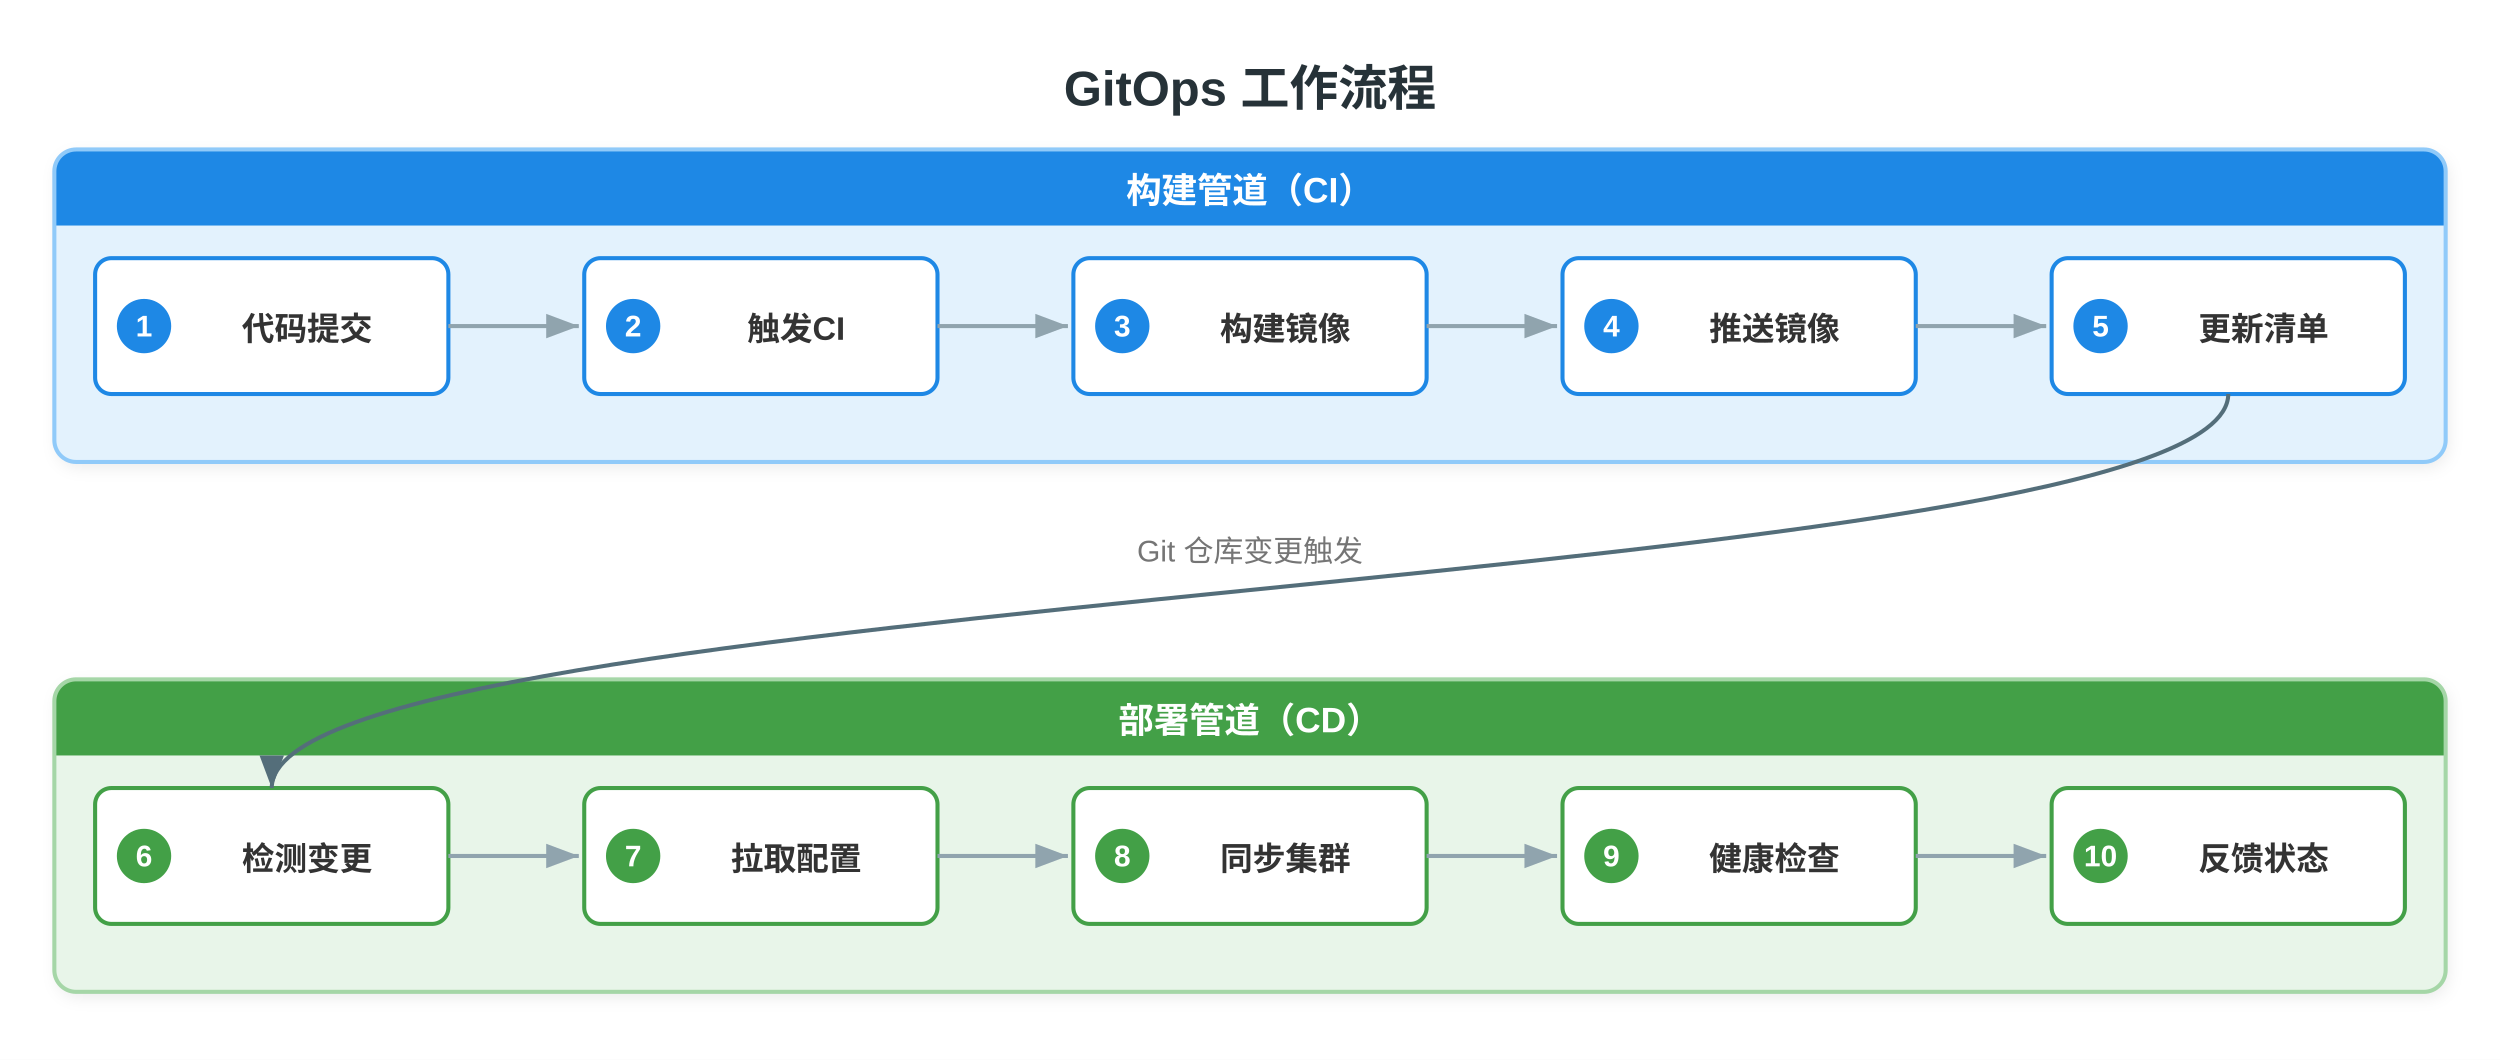
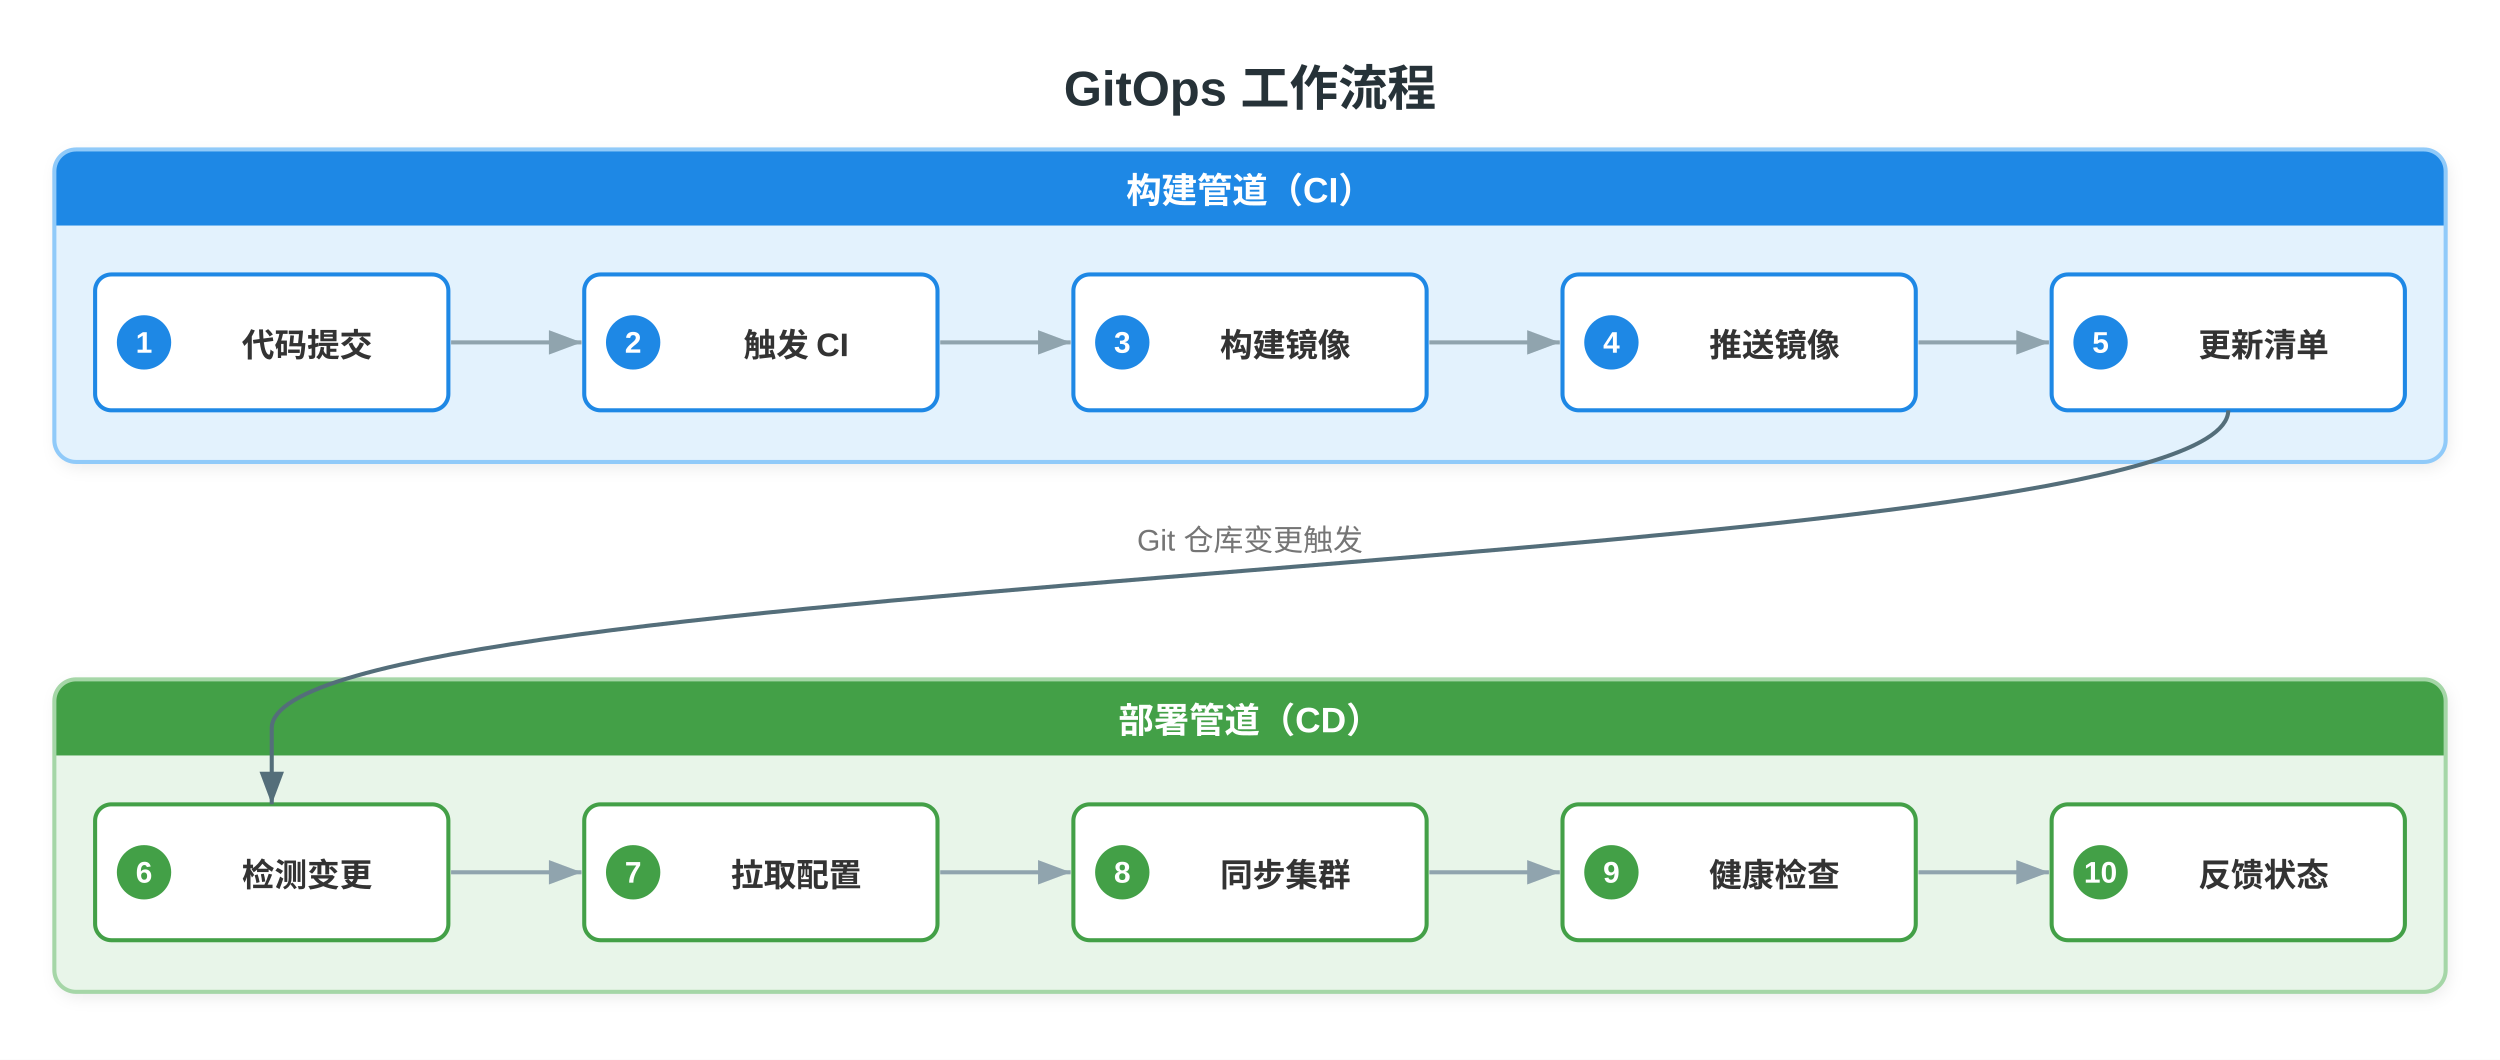
<svg xmlns="http://www.w3.org/2000/svg" viewBox="0 0 920 390" font-family="'Segoe UI',Arial,sans-serif">
  <defs>
    <filter id="shadow" x="-5%" y="-5%" width="110%" height="115%">
      <feDropShadow dx="1" dy="2" flood-color="#000" flood-opacity="0.08" stdDeviation="3" />
    </filter>
    <marker id="ah" markerWidth="8" markerHeight="6" refX="8" refY="3" orient="auto">
      <path d="M0,0 L8,3 L0,6Z" fill="#90A4AE" />
    </marker>
    <marker id="ahd" markerWidth="8" markerHeight="6" refX="8" refY="3" orient="auto">
      <path d="M0,0 L8,3 L0,6Z" fill="#546E7A" />
    </marker>
  </defs>
  <rect x="0" y="0" width="920" height="390" fill="#FFFFFF" />
  <text x="460" y="28" text-anchor="middle" dominant-baseline="central" font-size="18" font-weight="bold" fill="#263238">GitOps 工作流程</text>
  <rect x="20" y="55" width="880" height="115" rx="8" fill="#E3F2FD" filter="url(#shadow)" />
  <path d="M28,55 H892 Q900,55 900,63 V83 H20 V63 Q20,55 28,55 Z" fill="#1E88E5" />
  <rect x="20" y="55" width="880" height="115" rx="8" fill="none" stroke="#90CAF9" stroke-width="1.5" />
  <text x="460" y="69" text-anchor="middle" dominant-baseline="central" font-size="13" font-weight="bold" fill="#FFFFFF">构建管道（CI）</text>
-   <rect x="35" y="95" width="130" height="50" rx="6" fill="#FFFFFF" stroke="#1E88E5" stroke-width="1.5" />
-   <circle cx="53" cy="120" r="10" fill="#1E88E5" />
-   <text x="53" y="120" text-anchor="middle" dominant-baseline="central" font-size="11" font-weight="bold" fill="#FFFFFF">1</text>
-   <text x="113" y="120" text-anchor="middle" dominant-baseline="central" font-size="12" font-weight="600" fill="#333333">代码提交</text>
-   <rect x="215" y="95" width="130" height="50" rx="6" fill="#FFFFFF" stroke="#1E88E5" stroke-width="1.5" />
-   <circle cx="233" cy="120" r="10" fill="#1E88E5" />
-   <text x="233" y="120" text-anchor="middle" dominant-baseline="central" font-size="11" font-weight="bold" fill="#FFFFFF">2</text>
-   <text x="293" y="120" text-anchor="middle" dominant-baseline="central" font-size="12" font-weight="600" fill="#333333">触发CI</text>
-   <rect x="395" y="95" width="130" height="50" rx="6" fill="#FFFFFF" stroke="#1E88E5" stroke-width="1.5" />
-   <circle cx="413" cy="120" r="10" fill="#1E88E5" />
-   <text x="413" y="120" text-anchor="middle" dominant-baseline="central" font-size="11" font-weight="bold" fill="#FFFFFF">3</text>
-   <text x="473" y="120" text-anchor="middle" dominant-baseline="central" font-size="12" font-weight="600" fill="#333333">构建镜像</text>
-   <rect x="575" y="95" width="130" height="50" rx="6" fill="#FFFFFF" stroke="#1E88E5" stroke-width="1.5" />
-   <circle cx="593" cy="120" r="10" fill="#1E88E5" />
-   <text x="593" y="120" text-anchor="middle" dominant-baseline="central" font-size="11" font-weight="bold" fill="#FFFFFF">4</text>
-   <text x="653" y="120" text-anchor="middle" dominant-baseline="central" font-size="12" font-weight="600" fill="#333333">推送镜像</text>
-   <rect x="755" y="95" width="130" height="50" rx="6" fill="#FFFFFF" stroke="#1E88E5" stroke-width="1.5" />
-   <circle cx="773" cy="120" r="10" fill="#1E88E5" />
-   <text x="773" y="120" text-anchor="middle" dominant-baseline="central" font-size="11" font-weight="bold" fill="#FFFFFF">5</text>
-   <text x="833" y="120" text-anchor="middle" dominant-baseline="central" font-size="12" font-weight="600" fill="#333333">更新清单</text>
+   <rect x="35" y="101" width="130" height="50" rx="6" fill="#FFFFFF" stroke="#1E88E5" stroke-width="1.5" />
+   <circle cx="53" cy="126" r="10" fill="#1E88E5" />
+   <text x="53" y="126" text-anchor="middle" dominant-baseline="central" font-size="11" font-weight="bold" fill="#FFFFFF">1</text>
+   <text x="113" y="126" text-anchor="middle" dominant-baseline="central" font-size="12" font-weight="600" fill="#333333">代码提交</text>
+   <rect x="215" y="101" width="130" height="50" rx="6" fill="#FFFFFF" stroke="#1E88E5" stroke-width="1.5" />
+   <circle cx="233" cy="126" r="10" fill="#1E88E5" />
+   <text x="233" y="126" text-anchor="middle" dominant-baseline="central" font-size="11" font-weight="bold" fill="#FFFFFF">2</text>
+   <text x="293" y="126" text-anchor="middle" dominant-baseline="central" font-size="12" font-weight="600" fill="#333333">触发 CI</text>
+   <rect x="395" y="101" width="130" height="50" rx="6" fill="#FFFFFF" stroke="#1E88E5" stroke-width="1.5" />
+   <circle cx="413" cy="126" r="10" fill="#1E88E5" />
+   <text x="413" y="126" text-anchor="middle" dominant-baseline="central" font-size="11" font-weight="bold" fill="#FFFFFF">3</text>
+   <text x="473" y="126" text-anchor="middle" dominant-baseline="central" font-size="12" font-weight="600" fill="#333333">构建镜像</text>
+   <rect x="575" y="101" width="130" height="50" rx="6" fill="#FFFFFF" stroke="#1E88E5" stroke-width="1.5" />
+   <circle cx="593" cy="126" r="10" fill="#1E88E5" />
+   <text x="593" y="126" text-anchor="middle" dominant-baseline="central" font-size="11" font-weight="bold" fill="#FFFFFF">4</text>
+   <text x="653" y="126" text-anchor="middle" dominant-baseline="central" font-size="12" font-weight="600" fill="#333333">推送镜像</text>
+   <rect x="755" y="101" width="130" height="50" rx="6" fill="#FFFFFF" stroke="#1E88E5" stroke-width="1.5" />
+   <circle cx="773" cy="126" r="10" fill="#1E88E5" />
+   <text x="773" y="126" text-anchor="middle" dominant-baseline="central" font-size="11" font-weight="bold" fill="#FFFFFF">5</text>
+   <text x="833" y="126" text-anchor="middle" dominant-baseline="central" font-size="12" font-weight="600" fill="#333333">更新清单</text>
  <rect x="20" y="250" width="880" height="115" rx="8" fill="#E8F5E9" filter="url(#shadow)" />
  <path d="M28,250 H892 Q900,250 900,258 V278 H20 V258 Q20,250 28,250 Z" fill="#43A047" />
  <rect x="20" y="250" width="880" height="115" rx="8" fill="none" stroke="#A5D6A7" stroke-width="1.5" />
  <text x="460" y="264" text-anchor="middle" dominant-baseline="central" font-size="13" font-weight="bold" fill="#FFFFFF">部署管道（CD）</text>
-   <rect x="35" y="290" width="130" height="50" rx="6" fill="#FFFFFF" stroke="#43A047" stroke-width="1.5" />
-   <circle cx="53" cy="315" r="10" fill="#43A047" />
-   <text x="53" y="315" text-anchor="middle" dominant-baseline="central" font-size="11" font-weight="bold" fill="#FFFFFF">6</text>
-   <text x="113" y="315" text-anchor="middle" dominant-baseline="central" font-size="12" font-weight="600" fill="#333333">检测变更</text>
-   <rect x="215" y="290" width="130" height="50" rx="6" fill="#FFFFFF" stroke="#43A047" stroke-width="1.5" />
-   <circle cx="233" cy="315" r="10" fill="#43A047" />
-   <text x="233" y="315" text-anchor="middle" dominant-baseline="central" font-size="11" font-weight="bold" fill="#FFFFFF">7</text>
-   <text x="293" y="315" text-anchor="middle" dominant-baseline="central" font-size="12" font-weight="600" fill="#333333">拉取配置</text>
-   <rect x="395" y="290" width="130" height="50" rx="6" fill="#FFFFFF" stroke="#43A047" stroke-width="1.5" />
-   <circle cx="413" cy="315" r="10" fill="#43A047" />
-   <text x="413" y="315" text-anchor="middle" dominant-baseline="central" font-size="11" font-weight="bold" fill="#FFFFFF">8</text>
-   <text x="473" y="315" text-anchor="middle" dominant-baseline="central" font-size="12" font-weight="600" fill="#333333">同步集群</text>
-   <rect x="575" y="290" width="130" height="50" rx="6" fill="#FFFFFF" stroke="#43A047" stroke-width="1.5" />
-   <circle cx="593" cy="315" r="10" fill="#43A047" />
-   <text x="593" y="315" text-anchor="middle" dominant-baseline="central" font-size="11" font-weight="bold" fill="#FFFFFF">9</text>
-   <text x="653" y="315" text-anchor="middle" dominant-baseline="central" font-size="12" font-weight="600" fill="#333333">健康检查</text>
-   <rect x="755" y="290" width="130" height="50" rx="6" fill="#FFFFFF" stroke="#43A047" stroke-width="1.5" />
-   <circle cx="773" cy="315" r="10" fill="#43A047" />
-   <text x="773" y="315" text-anchor="middle" dominant-baseline="central" font-size="11" font-weight="bold" fill="#FFFFFF">10</text>
-   <text x="833" y="315" text-anchor="middle" dominant-baseline="central" font-size="12" font-weight="600" fill="#333333">反馈状态</text>
-   <line x1="165" y1="120" x2="213" y2="120" stroke="#90A4AE" stroke-width="1.5" marker-end="url(#ah)" />
-   <line x1="345" y1="120" x2="393" y2="120" stroke="#90A4AE" stroke-width="1.5" marker-end="url(#ah)" />
-   <line x1="525" y1="120" x2="573" y2="120" stroke="#90A4AE" stroke-width="1.5" marker-end="url(#ah)" />
-   <line x1="705" y1="120" x2="753" y2="120" stroke="#90A4AE" stroke-width="1.5" marker-end="url(#ah)" />
-   <line x1="165" y1="315" x2="213" y2="315" stroke="#90A4AE" stroke-width="1.5" marker-end="url(#ah)" />
-   <line x1="345" y1="315" x2="393" y2="315" stroke="#90A4AE" stroke-width="1.5" marker-end="url(#ah)" />
-   <line x1="525" y1="315" x2="573" y2="315" stroke="#90A4AE" stroke-width="1.5" marker-end="url(#ah)" />
-   <line x1="705" y1="315" x2="753" y2="315" stroke="#90A4AE" stroke-width="1.5" marker-end="url(#ah)" />
-   <path d="M820,145 C820,217 100,217 100,290" fill="none" stroke="#546E7A" stroke-width="1.5" marker-end="url(#ahd)" />
-   <text x="460" y="200" text-anchor="middle" dominant-baseline="central" font-size="11" fill="#757575">Git 仓库变更触发</text>
+   <rect x="35" y="296" width="130" height="50" rx="6" fill="#FFFFFF" stroke="#43A047" stroke-width="1.5" />
+   <circle cx="53" cy="321" r="10" fill="#43A047" />
+   <text x="53" y="321" text-anchor="middle" dominant-baseline="central" font-size="11" font-weight="bold" fill="#FFFFFF">6</text>
+   <text x="113" y="321" text-anchor="middle" dominant-baseline="central" font-size="12" font-weight="600" fill="#333333">检测变更</text>
+   <rect x="215" y="296" width="130" height="50" rx="6" fill="#FFFFFF" stroke="#43A047" stroke-width="1.5" />
+   <circle cx="233" cy="321" r="10" fill="#43A047" />
+   <text x="233" y="321" text-anchor="middle" dominant-baseline="central" font-size="11" font-weight="bold" fill="#FFFFFF">7</text>
+   <text x="293" y="321" text-anchor="middle" dominant-baseline="central" font-size="12" font-weight="600" fill="#333333">拉取配置</text>
+   <rect x="395" y="296" width="130" height="50" rx="6" fill="#FFFFFF" stroke="#43A047" stroke-width="1.5" />
+   <circle cx="413" cy="321" r="10" fill="#43A047" />
+   <text x="413" y="321" text-anchor="middle" dominant-baseline="central" font-size="11" font-weight="bold" fill="#FFFFFF">8</text>
+   <text x="473" y="321" text-anchor="middle" dominant-baseline="central" font-size="12" font-weight="600" fill="#333333">同步集群</text>
+   <rect x="575" y="296" width="130" height="50" rx="6" fill="#FFFFFF" stroke="#43A047" stroke-width="1.5" />
+   <circle cx="593" cy="321" r="10" fill="#43A047" />
+   <text x="593" y="321" text-anchor="middle" dominant-baseline="central" font-size="11" font-weight="bold" fill="#FFFFFF">9</text>
+   <text x="653" y="321" text-anchor="middle" dominant-baseline="central" font-size="12" font-weight="600" fill="#333333">健康检查</text>
+   <rect x="755" y="296" width="130" height="50" rx="6" fill="#FFFFFF" stroke="#43A047" stroke-width="1.5" />
+   <circle cx="773" cy="321" r="10" fill="#43A047" />
+   <text x="773" y="321" text-anchor="middle" dominant-baseline="central" font-size="11" font-weight="bold" fill="#FFFFFF">10</text>
+   <text x="833" y="321" text-anchor="middle" dominant-baseline="central" font-size="12" font-weight="600" fill="#333333">反馈状态</text>
+   <line x1="166" y1="126" x2="214" y2="126" stroke="#90A4AE" stroke-width="1.5" marker-end="url(#ah)" />
+   <line x1="346" y1="126" x2="394" y2="126" stroke="#90A4AE" stroke-width="1.5" marker-end="url(#ah)" />
+   <line x1="526" y1="126" x2="574" y2="126" stroke="#90A4AE" stroke-width="1.5" marker-end="url(#ah)" />
+   <line x1="706" y1="126" x2="754" y2="126" stroke="#90A4AE" stroke-width="1.5" marker-end="url(#ah)" />
+   <line x1="166" y1="321" x2="214" y2="321" stroke="#90A4AE" stroke-width="1.5" marker-end="url(#ah)" />
+   <line x1="346" y1="321" x2="394" y2="321" stroke="#90A4AE" stroke-width="1.5" marker-end="url(#ah)" />
+   <line x1="526" y1="321" x2="574" y2="321" stroke="#90A4AE" stroke-width="1.5" marker-end="url(#ah)" />
+   <line x1="706" y1="321" x2="754" y2="321" stroke="#90A4AE" stroke-width="1.5" marker-end="url(#ah)" />
+   <path d="M820,151 C820,210 100,210 100,268 L100,296" fill="none" stroke="#546E7A" stroke-width="1.5" marker-end="url(#ahd)" />
+   <text x="460" y="196" text-anchor="middle" dominant-baseline="central" font-size="11" fill="#757575">Git 仓库变更触发</text>
</svg>
